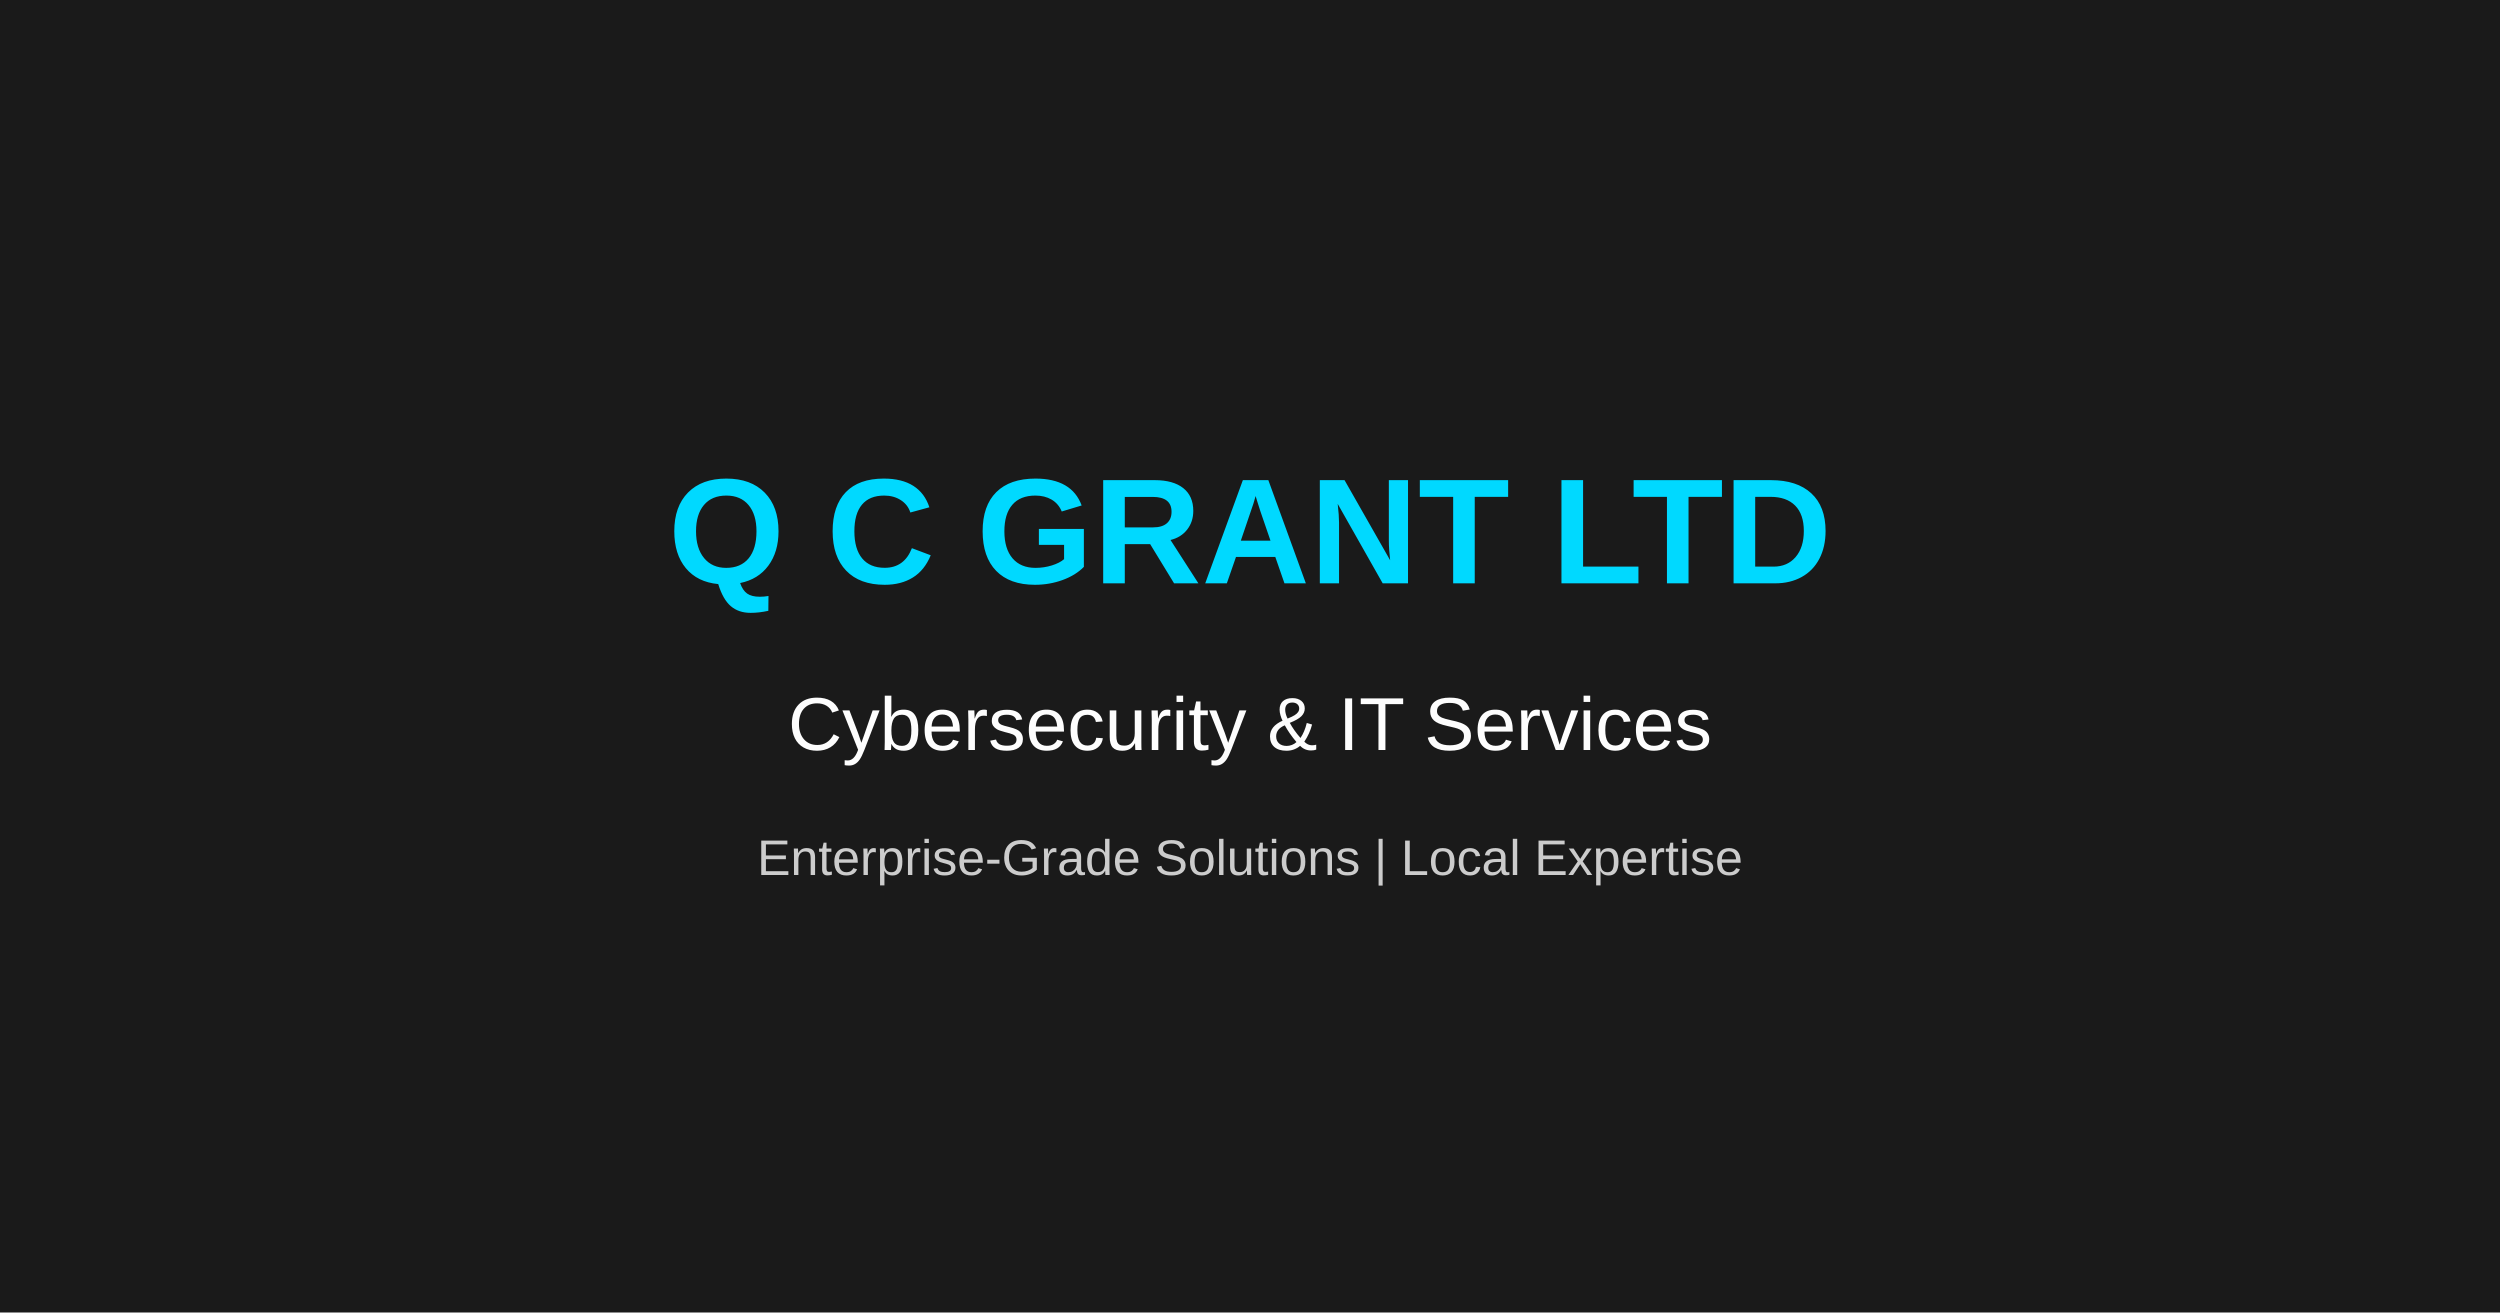
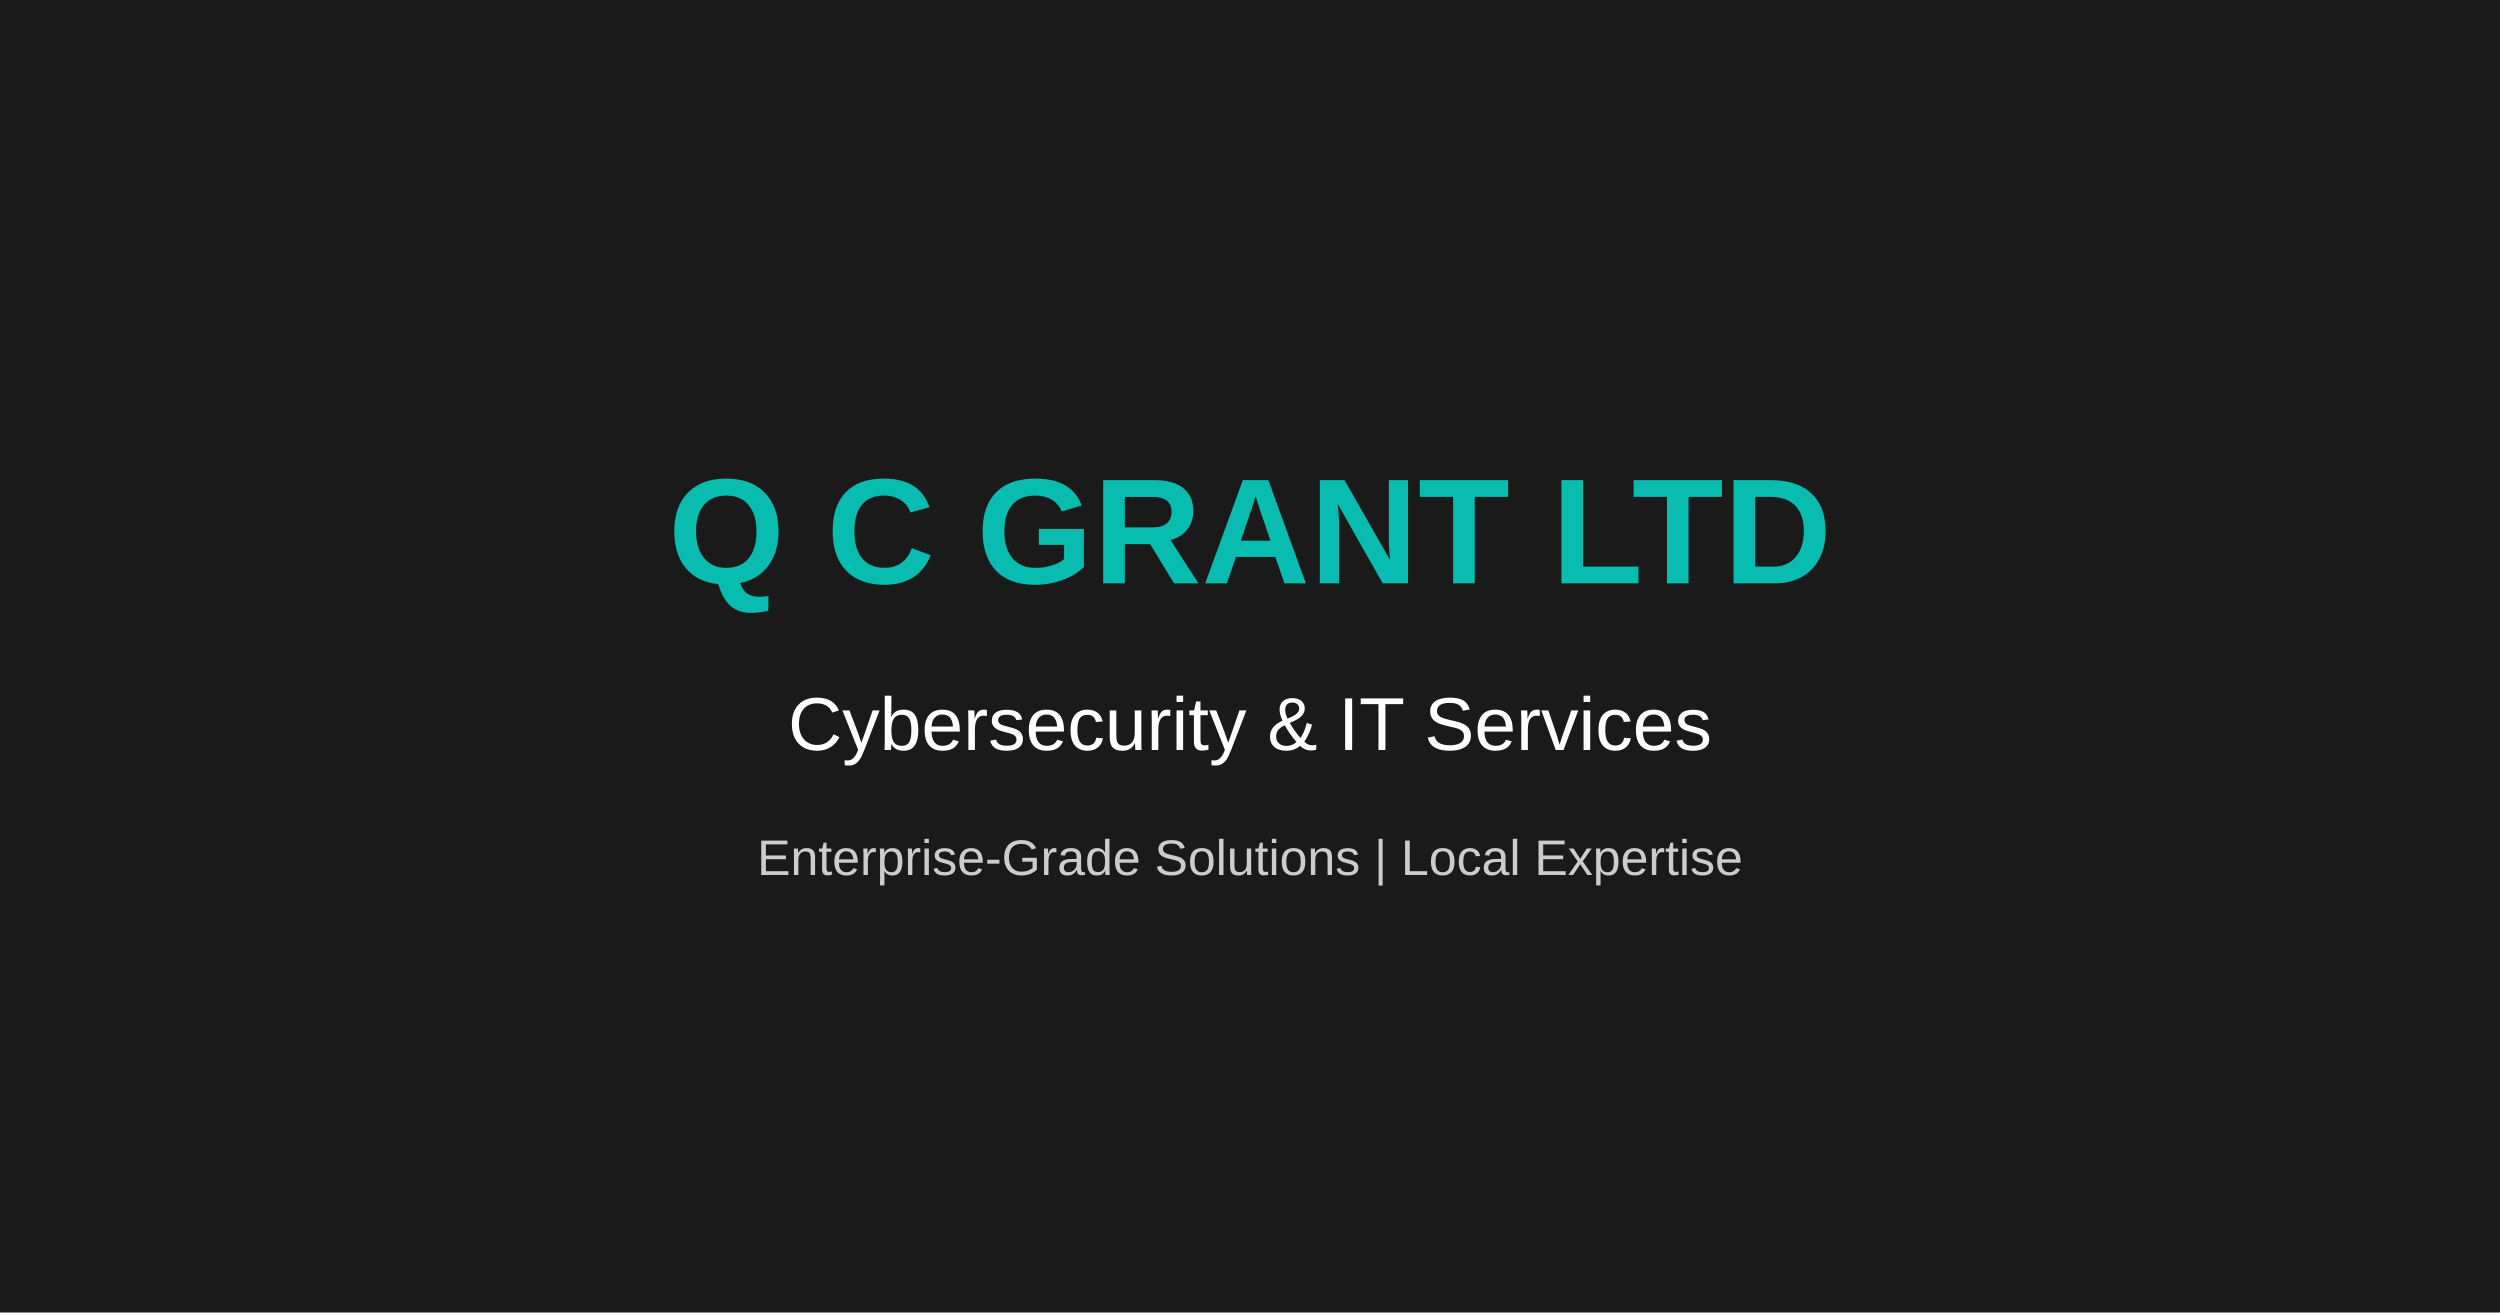
<svg xmlns="http://www.w3.org/2000/svg" width="1200" height="630">
  <rect width="1200" height="630" fill="#1A1A1A" />
-   <text x="600" y="280" font-family="Arial, sans-serif" font-size="72" font-weight="bold" fill="#00D9FF" text-anchor="middle">Q C GRANT LTD</text>
+   <text x="600" y="280" font-family="Arial, sans-serif" font-size="72" font-weight="bold" fill="#08BCB0" text-anchor="middle">Q C GRANT LTD</text>
  <text x="600" y="360" font-family="Arial, sans-serif" font-size="36" fill="#FDFDFD" text-anchor="middle">Cybersecurity &amp; IT Services</text>
  <text x="600" y="420" font-family="Arial, sans-serif" font-size="24" fill="#CCCCCC" text-anchor="middle">Enterprise-Grade Solutions | Local Expertise</text>
</svg>
